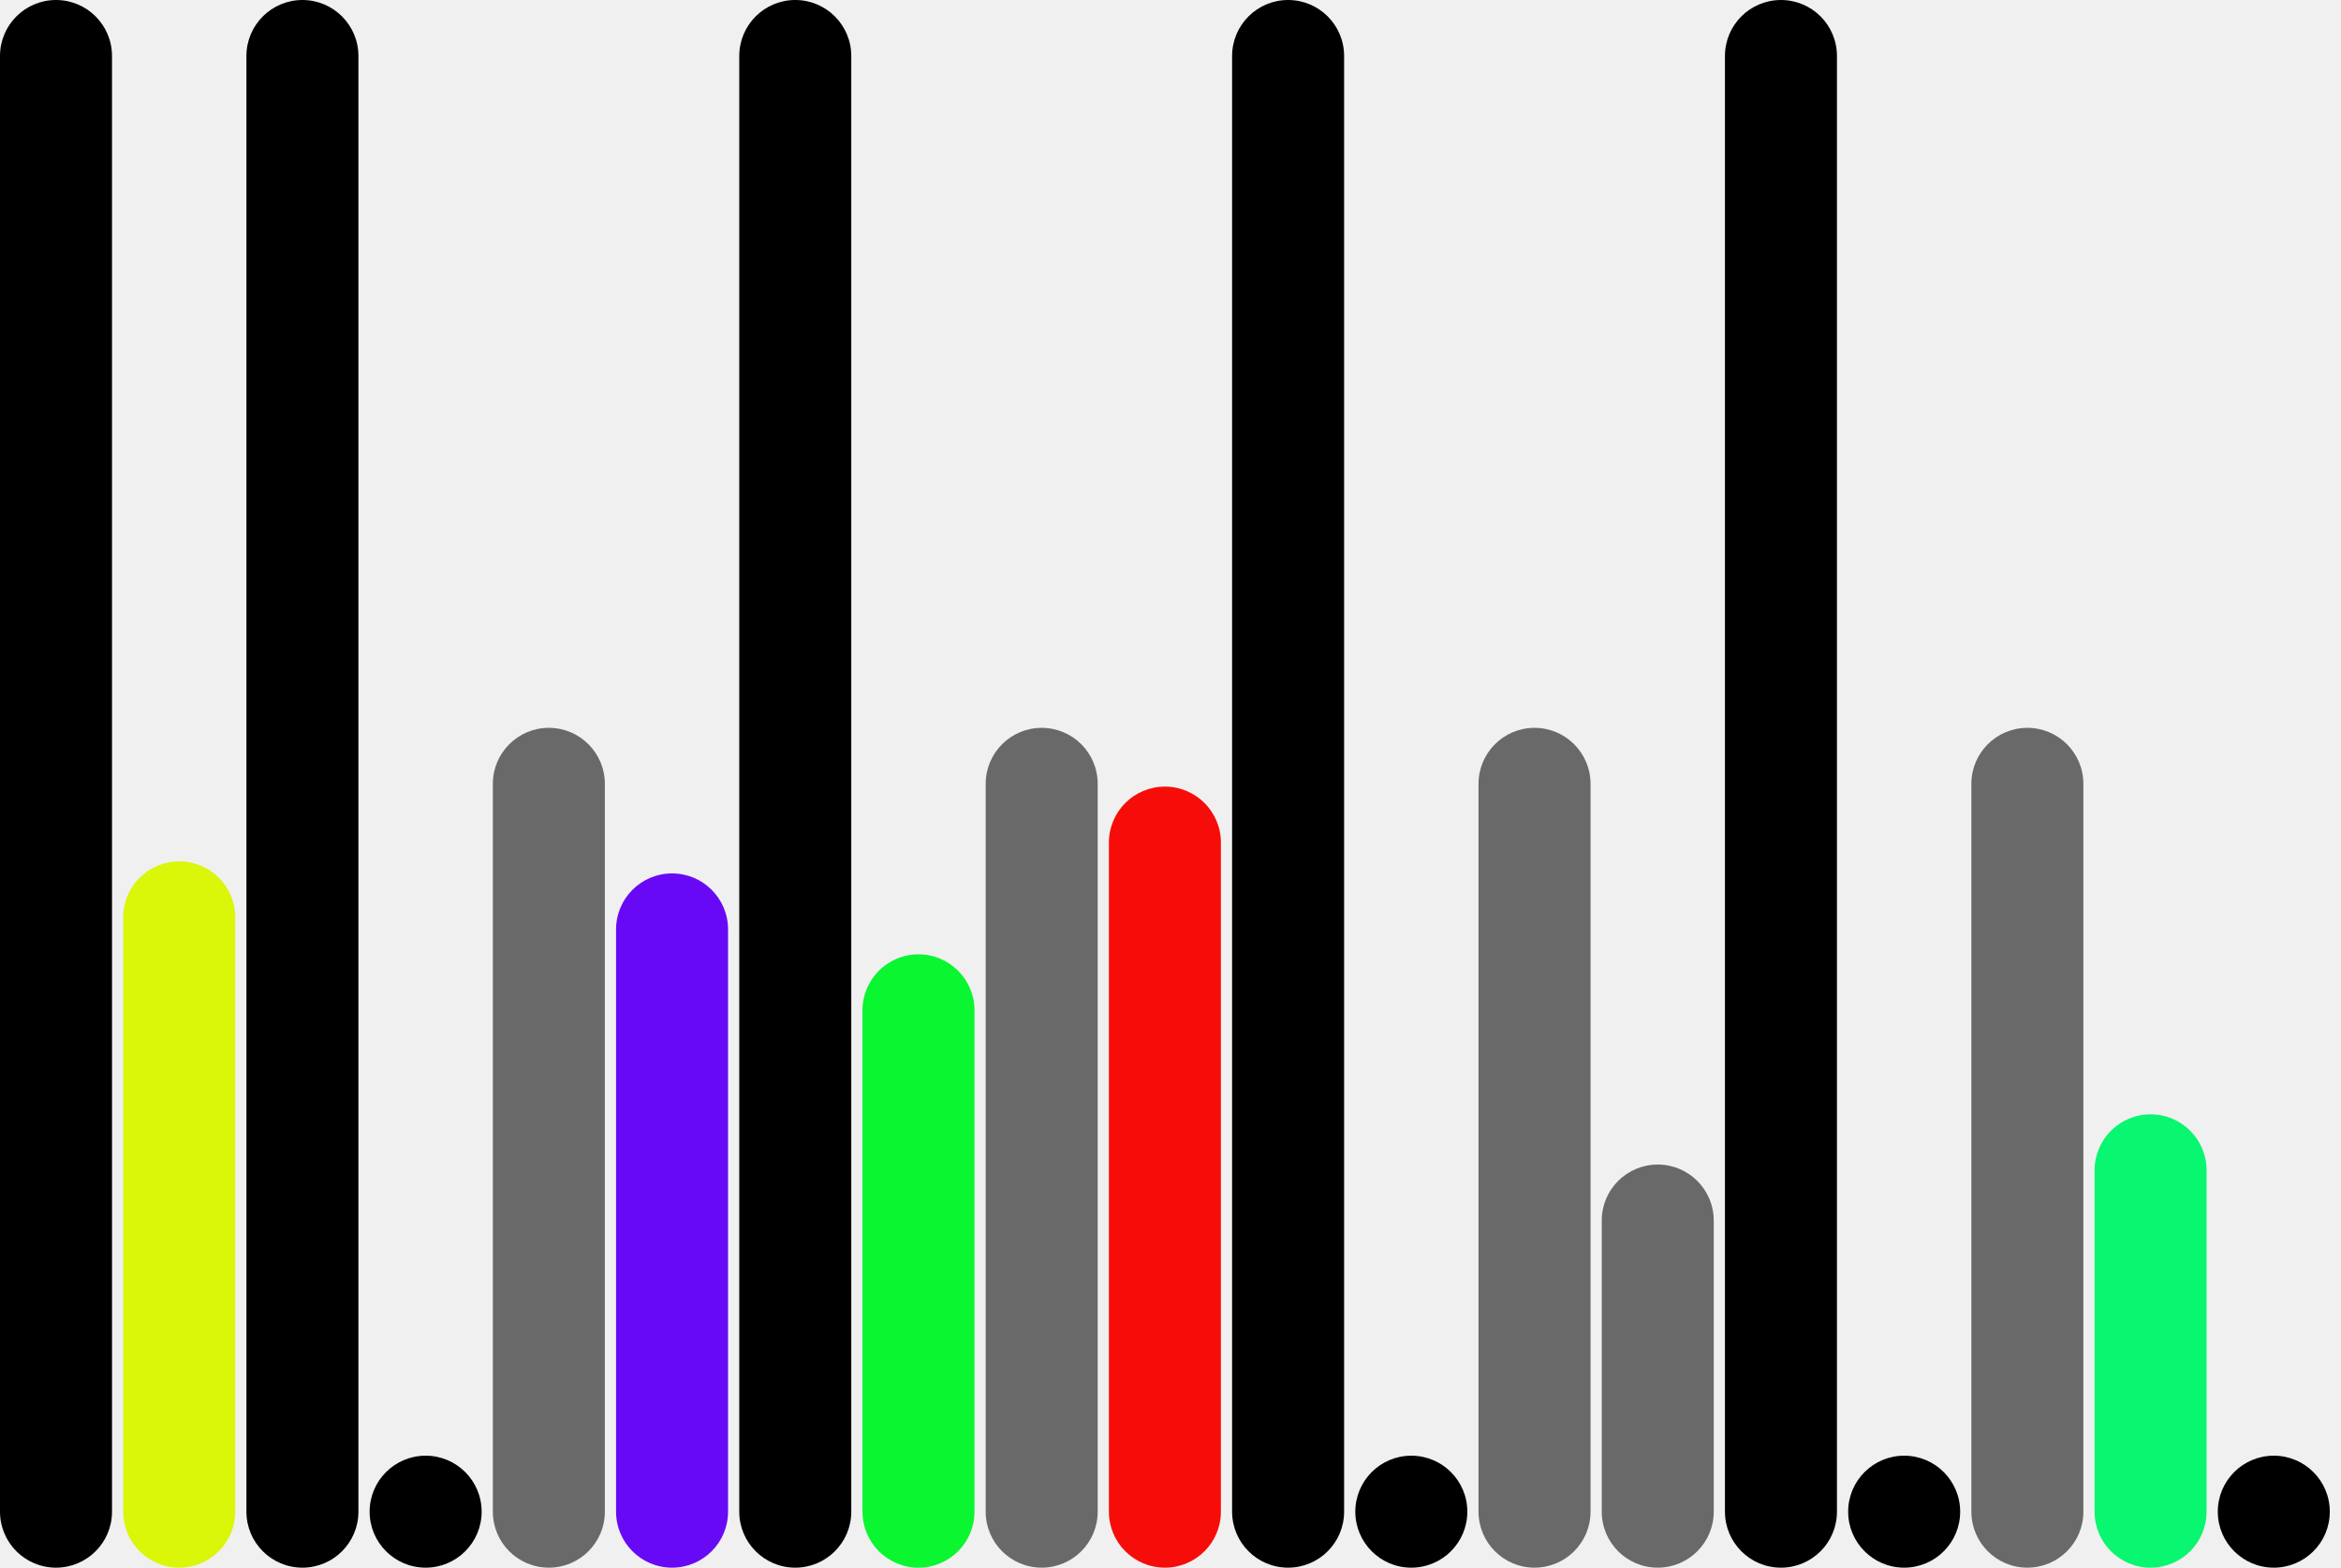
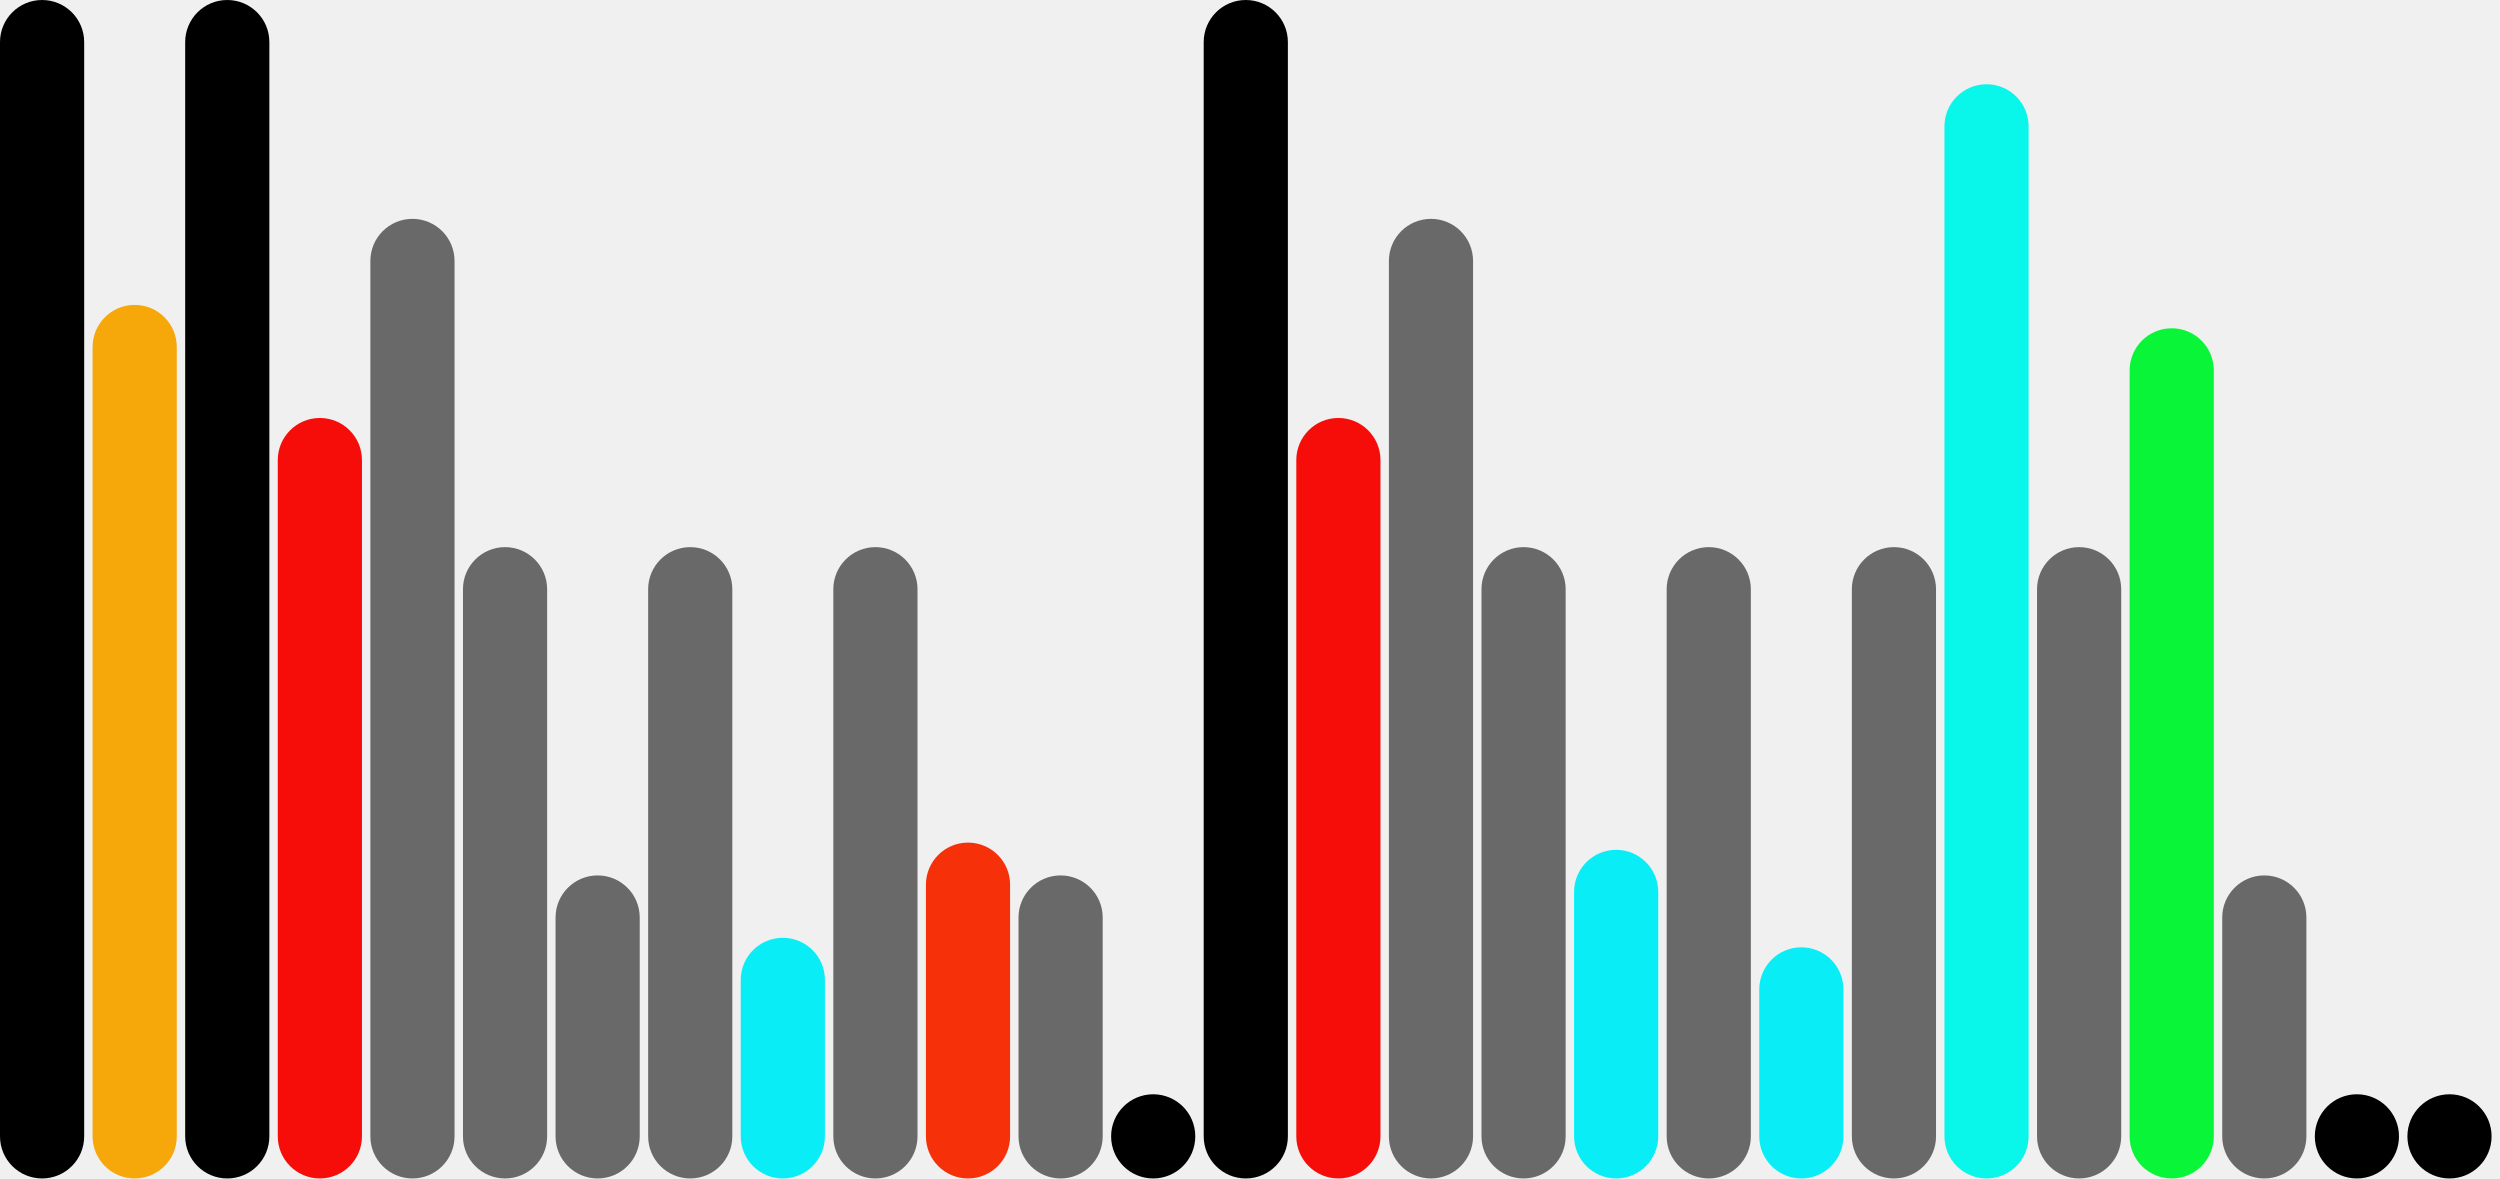
- <svg xmlns="http://www.w3.org/2000/svg" version="1.1" baseProfile="full" width="209" height="140">
-   <rect x="0" y="0" width=";209" height="140" style="fill:white;" />
+ <svg xmlns="http://www.w3.org/2000/svg" version="1.1" baseProfile="full" width="297" height="140">
+   <rect x="0" y="0" width=";297" height="140" style="fill:white;" />
  <rect x="0" y="0" rx="5" ry="5" width="10" height="140" style="fill:black" />
-   <rect x="11" y="76.924" rx="5" ry="5" width="10" height="63.076" style="fill:hsl(67,93%,50%)" />
+   <rect x="11" y="36.223" rx="5" ry="5" width="10" height="103.777" style="fill:hsl(40,93%,50%)" />
  <rect x="22" y="0" rx="5" ry="5" width="10" height="140" style="fill:black" />
-   <rect x="33" y="130" rx="5" ry="5" width="10" height="10" style="fill:black" />
-   <rect x="44" y="65" rx="5" ry="5" width="10" height="75" style="fill:dimgray" />
-   <rect x="55" y="78" rx="5" ry="5" width="10" height="62" style="fill:hsl(264,93%,50%)" />
-   <rect x="66" y="0" rx="5" ry="5" width="10" height="140" style="fill:black" />
-   <rect x="77" y="85.226" rx="5" ry="5" width="10" height="54.774" style="fill:hsl(130,93%,50%)" />
-   <rect x="88" y="65" rx="5" ry="5" width="10" height="75" style="fill:dimgray" />
-   <rect x="99" y="70.248" rx="5" ry="5" width="10" height="69.752" style="fill:hsl(1,93%,50%)" />
-   <rect x="110" y="0" rx="5" ry="5" width="10" height="140" style="fill:black" />
-   <rect x="121" y="130" rx="5" ry="5" width="10" height="10" style="fill:black" />
-   <rect x="132" y="65" rx="5" ry="5" width="10" height="75" style="fill:dimgray" />
-   <rect x="143" y="104" rx="5" ry="5" width="10" height="36" style="fill:dimgray" />
-   <rect x="154" y="0" rx="5" ry="5" width="10" height="140" style="fill:black" />
-   <rect x="165" y="130" rx="5" ry="5" width="10" height="10" style="fill:black" />
+   <rect x="33" y="49.656" rx="5" ry="5" width="10" height="90.344" style="fill:hsl(1,93%,50%)" />
+   <rect x="44" y="26" rx="5" ry="5" width="10" height="114" style="fill:dimgray" />
+   <rect x="55" y="65" rx="5" ry="5" width="10" height="75" style="fill:dimgray" />
+   <rect x="66" y="104" rx="5" ry="5" width="10" height="36" style="fill:dimgray" />
+   <rect x="77" y="65" rx="5" ry="5" width="10" height="75" style="fill:dimgray" />
+   <rect x="88" y="111.41" rx="5" ry="5" width="10" height="28.59" style="fill:hsl(182,93%,50%)" />
+   <rect x="99" y="65" rx="5" ry="5" width="10" height="75" style="fill:dimgray" />
+   <rect x="110" y="100.1" rx="5" ry="5" width="10" height="39.9" style="fill:hsl(10,93%,50%)" />
+   <rect x="121" y="104" rx="5" ry="5" width="10" height="36" style="fill:dimgray" />
+   <rect x="132" y="130" rx="5" ry="5" width="10" height="10" style="fill:black" />
+   <rect x="143" y="0" rx="5" ry="5" width="10" height="140" style="fill:black" />
+   <rect x="154" y="49.656" rx="5" ry="5" width="10" height="90.344" style="fill:hsl(1,93%,50%)" />
+   <rect x="165" y="26" rx="5" ry="5" width="10" height="114" style="fill:dimgray" />
  <rect x="176" y="65" rx="5" ry="5" width="10" height="75" style="fill:dimgray" />
-   <rect x="187" y="99.515" rx="5" ry="5" width="10" height="40.485" style="fill:hsl(146,93%,50%)" />
-   <rect x="198" y="130" rx="5" ry="5" width="10" height="10" style="fill:black" />
+   <rect x="187" y="100.958" rx="5" ry="5" width="10" height="39.042" style="fill:hsl(182,93%,50%)" />
+   <rect x="198" y="65" rx="5" ry="5" width="10" height="75" style="fill:dimgray" />
+   <rect x="209" y="112.541" rx="5" ry="5" width="10" height="27.459" style="fill:hsl(182,93%,50%)" />
+   <rect x="220" y="65" rx="5" ry="5" width="10" height="75" style="fill:dimgray" />
+   <rect x="231" y="10.01" rx="5" ry="5" width="10" height="129.99" style="fill:hsl(177,93%,50%)" />
+   <rect x="242" y="65" rx="5" ry="5" width="10" height="75" style="fill:dimgray" />
+   <rect x="253" y="39" rx="5" ry="5" width="10" height="101" style="fill:hsl(132,93%,50%)" />
+   <rect x="264" y="104" rx="5" ry="5" width="10" height="36" style="fill:dimgray" />
+   <rect x="275" y="130" rx="5" ry="5" width="10" height="10" style="fill:black" />
+   <rect x="286" y="130" rx="5" ry="5" width="10" height="10" style="fill:black" />
</svg>
